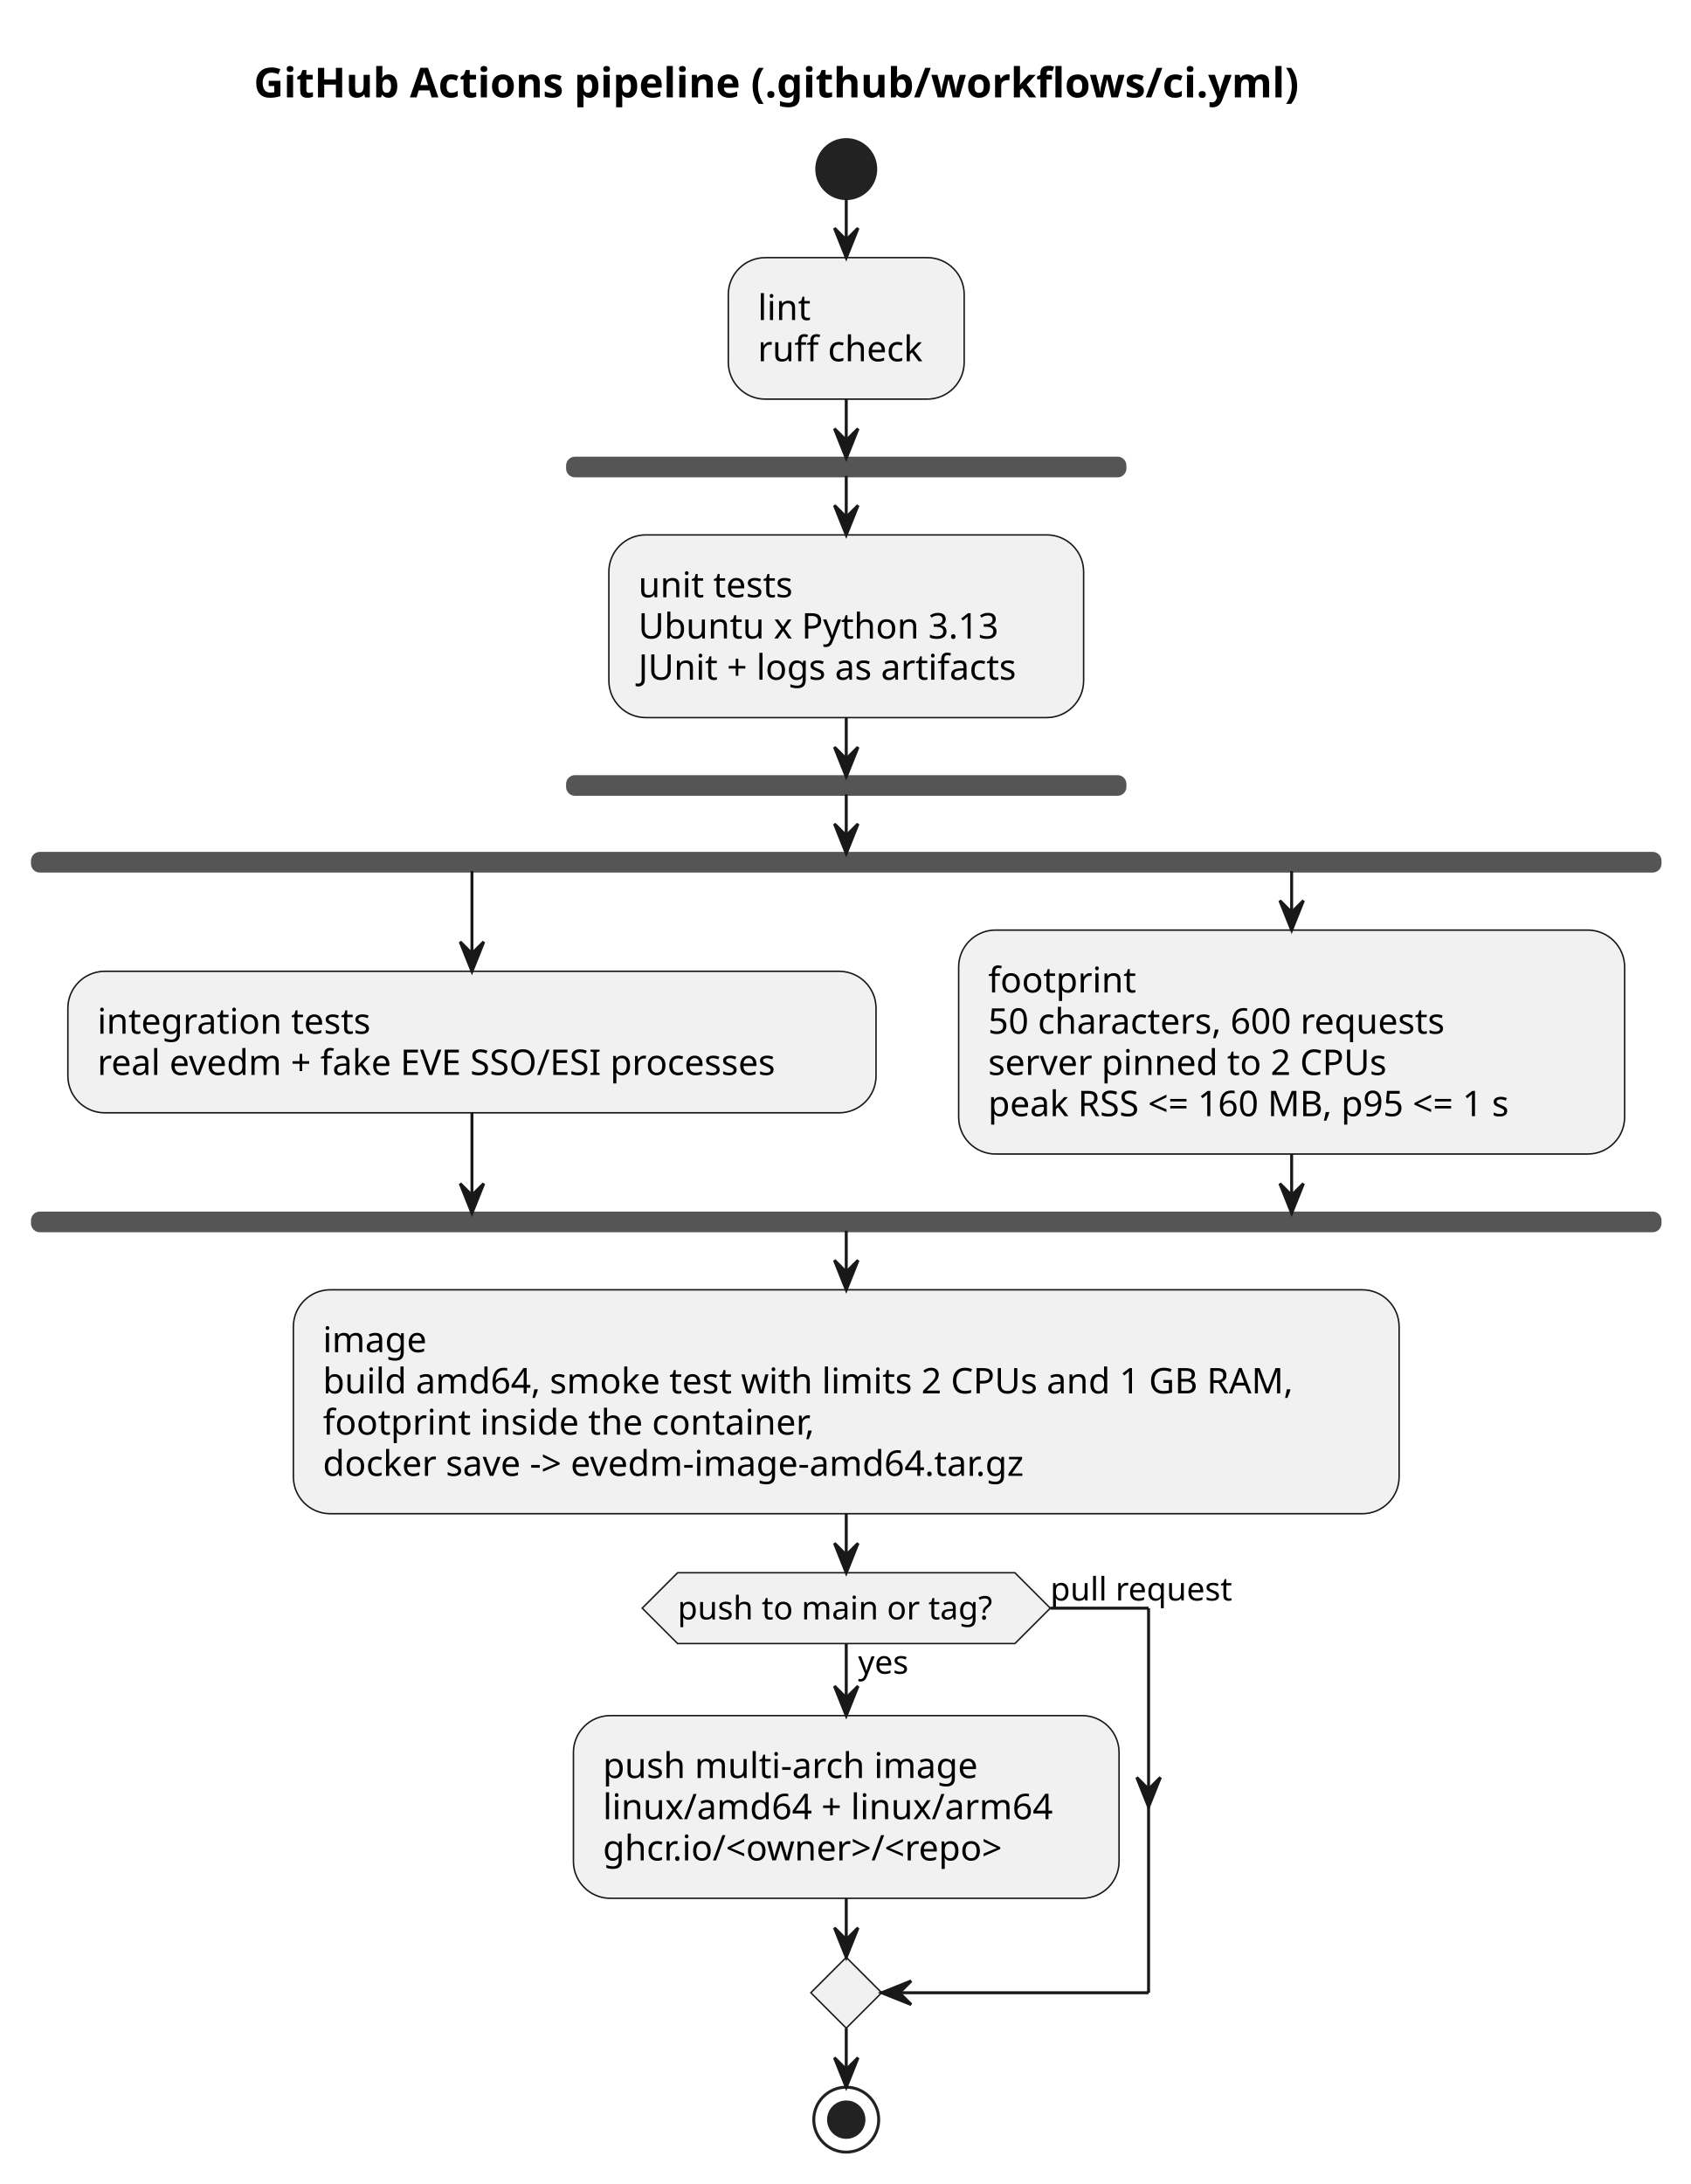
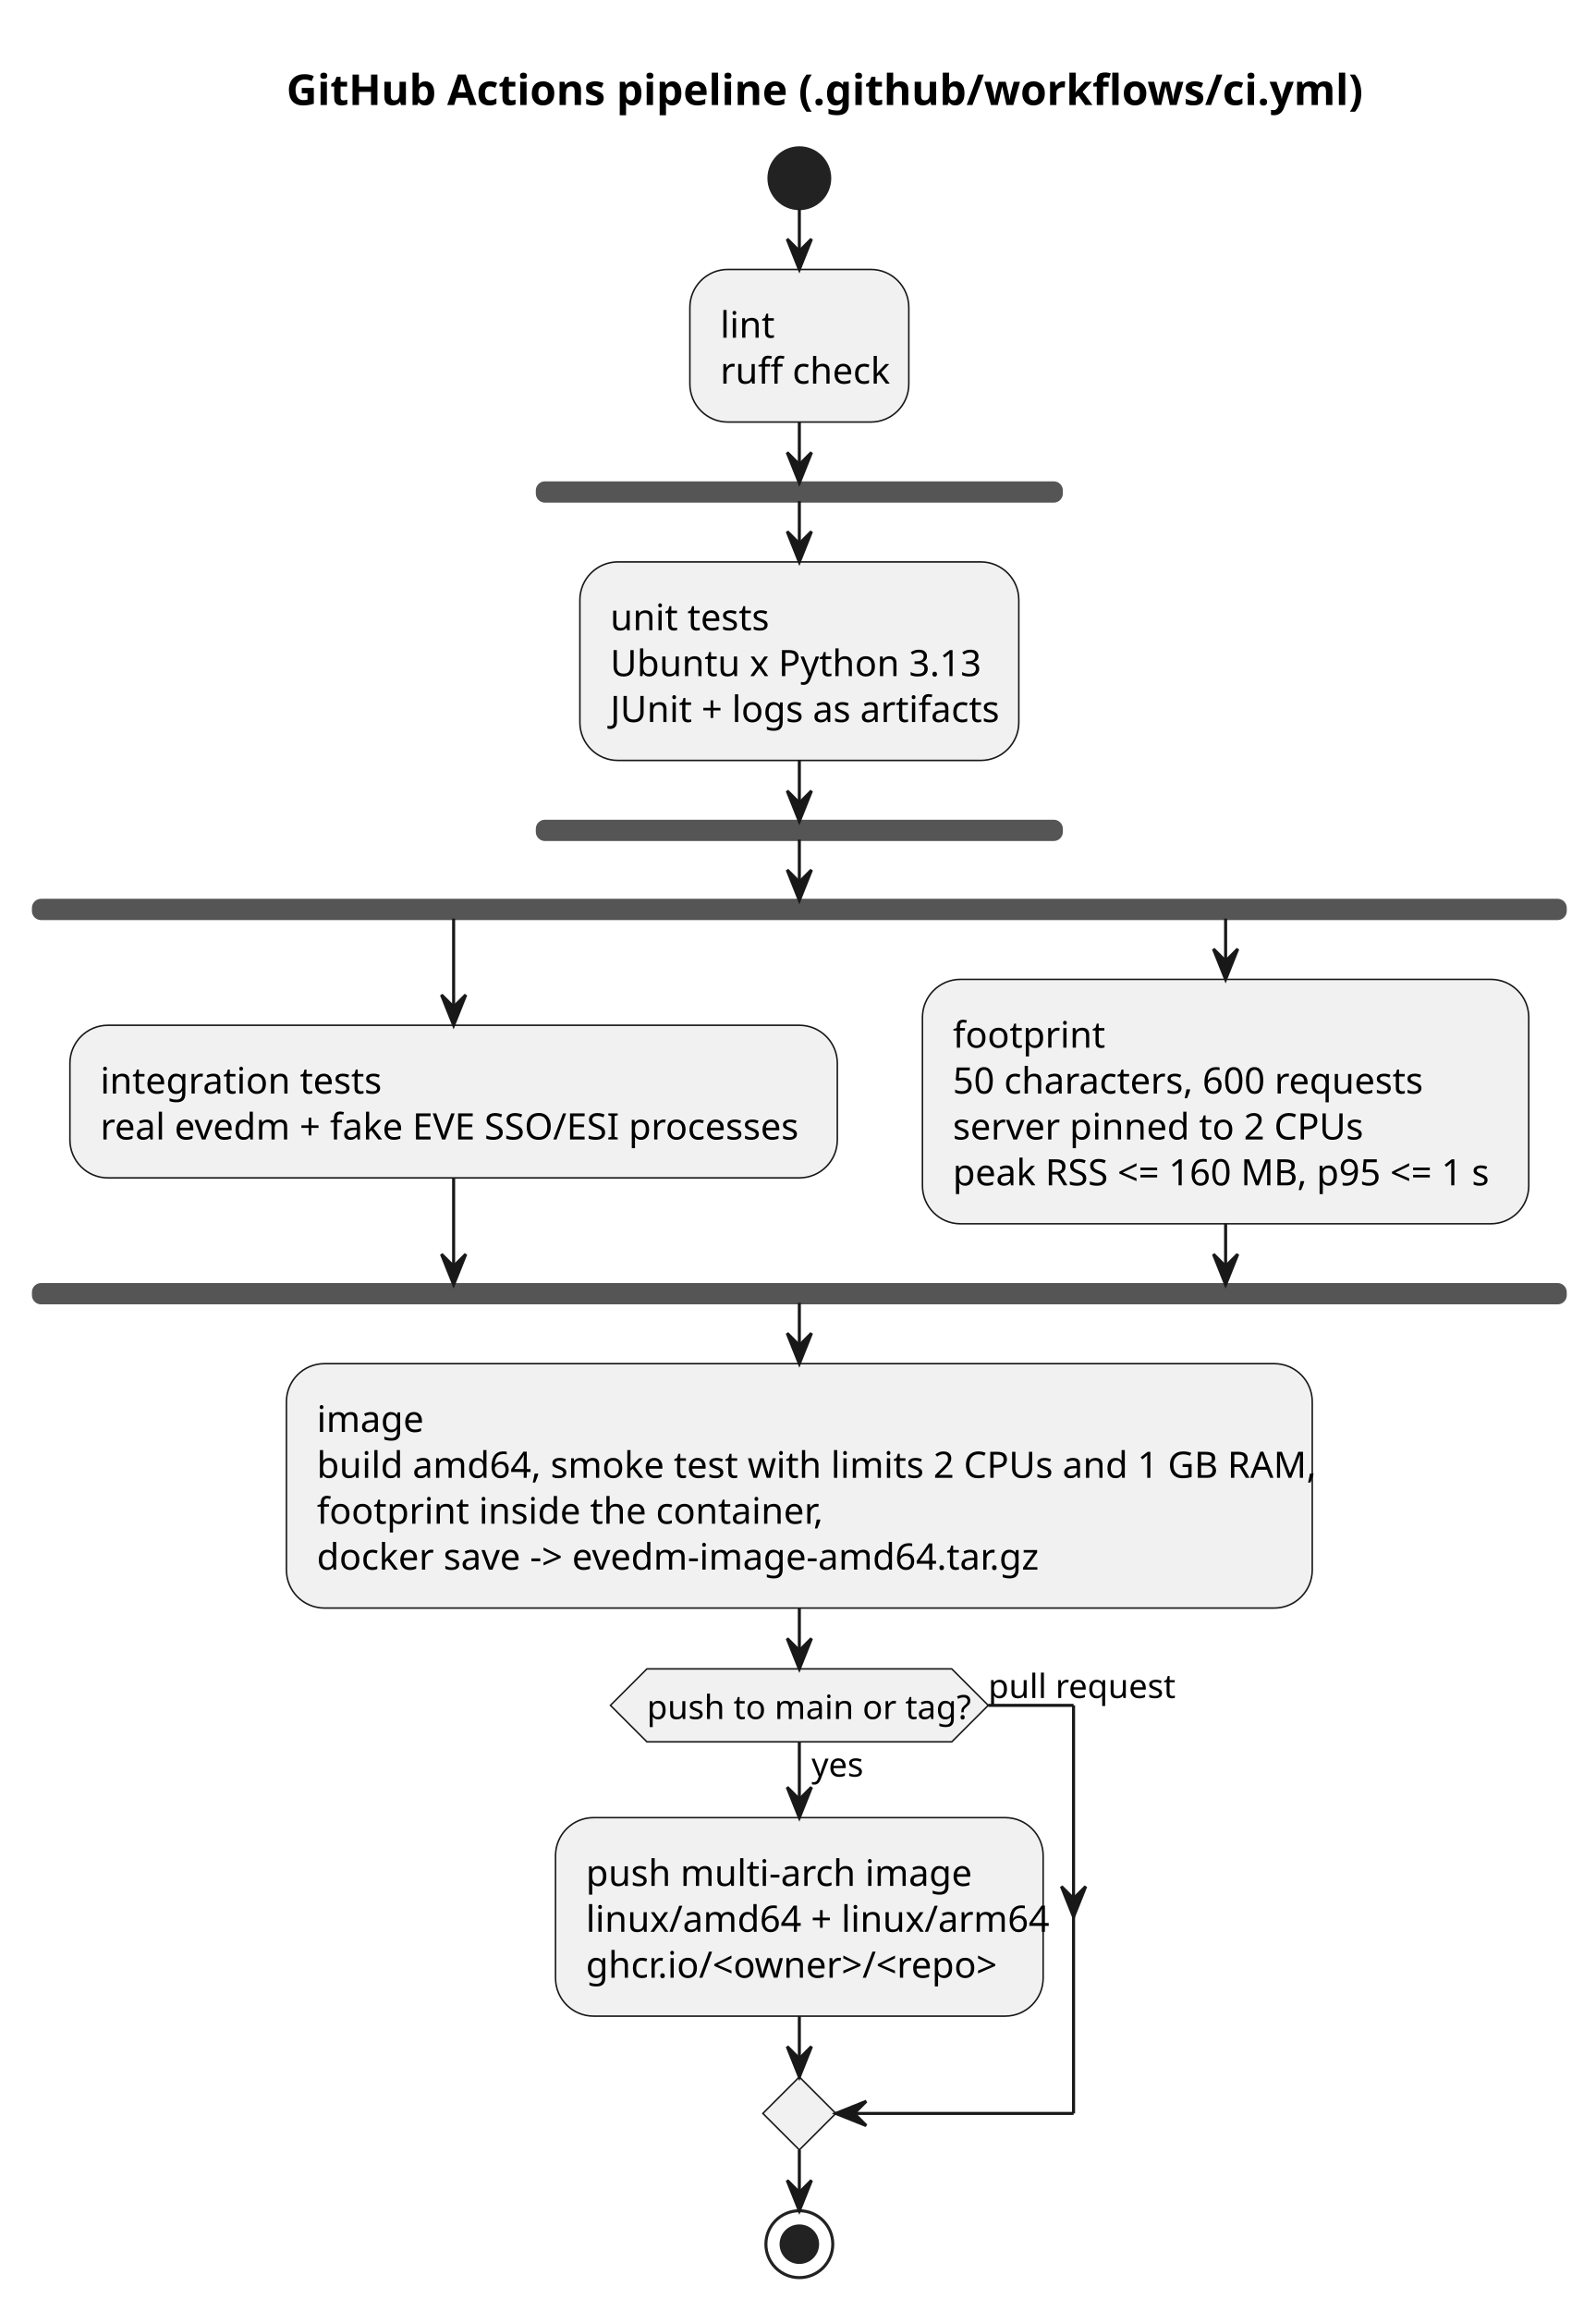
- <svg xmlns="http://www.w3.org/2000/svg" contentStyleType="text/css" height="740px" preserveAspectRatio="none" style="width:573px;height:740px;background:#FFFFFF;" version="1.1" viewBox="0 0 573 740" width="573px" zoomAndPan="magnify">
+ <svg xmlns="http://www.w3.org/2000/svg" contentStyleType="text/css" height="760px" preserveAspectRatio="none" style="width:525px;height:760px;background:#FFFFFF;" version="1.1" viewBox="0 0 525 760" width="525px" zoomAndPan="magnify">
  <defs />
  <g>
-     <text fill="#000000" font-family="sans-serif" font-size="14" font-weight="bold" lengthAdjust="spacing" textLength="398.528" x="86.017" y="32.995">GitHub Actions pipeline (.github/workflows/ci.yml)</text>
-     <ellipse cx="286.781" cy="57.297" fill="#222222" rx="10" ry="10" style="stroke:#222222;stroke-width:1;" />
-     <rect fill="#F1F1F1" height="47.938" rx="12.5" ry="12.5" style="stroke:#181818;stroke-width:0.5;" width="79.936" x="246.814" y="87.297" />
-     <text fill="#000000" font-family="sans-serif" font-size="12" lengthAdjust="spacing" textLength="18.979" x="256.813" y="108.436">lint</text>
-     <text fill="#000000" font-family="sans-serif" font-size="12" lengthAdjust="spacing" textLength="59.935" x="256.813" y="122.404">ruff check</text>
-     <rect fill="#555555" height="6" rx="2.5" ry="2.5" style="stroke:#555555;stroke-width:1;" width="188.889" x="192.337" y="155.234" />
-     <rect fill="#F1F1F1" height="61.906" rx="12.5" ry="12.5" style="stroke:#181818;stroke-width:0.5;" width="160.889" x="206.337" y="181.234" />
-     <text fill="#000000" font-family="sans-serif" font-size="12" lengthAdjust="spacing" textLength="56.361" x="216.337" y="202.373">unit tests</text>
-     <text fill="#000000" font-family="sans-serif" font-size="12" lengthAdjust="spacing" textLength="130.781" x="216.337" y="216.342">Ubuntu x Python 3.13</text>
-     <text fill="#000000" font-family="sans-serif" font-size="12" lengthAdjust="spacing" textLength="140.889" x="216.337" y="230.31">JUnit + logs as artifacts</text>
-     <rect fill="#555555" height="6" rx="2.5" ry="2.5" style="stroke:#555555;stroke-width:1;" width="188.889" x="192.337" y="263.141" />
-     <rect fill="#555555" height="6" rx="2.5" ry="2.5" style="stroke:#555555;stroke-width:1;" width="551.562" x="11" y="289.141" />
-     <rect fill="#F1F1F1" height="47.938" rx="12.5" ry="12.5" style="stroke:#181818;stroke-width:0.5;" width="273.875" x="23" y="329.109" />
-     <text fill="#000000" font-family="sans-serif" font-size="12" lengthAdjust="spacing" textLength="99.029" x="33" y="350.248">integration tests</text>
-     <text fill="#000000" font-family="sans-serif" font-size="12" lengthAdjust="spacing" textLength="253.875" x="33" y="364.217">real evedm + fake EVE SSO/ESI processes</text>
-     <rect fill="#F1F1F1" height="75.875" rx="12.5" ry="12.5" style="stroke:#181818;stroke-width:0.5;" width="225.688" x="324.875" y="315.141" />
-     <text fill="#000000" font-family="sans-serif" font-size="12" lengthAdjust="spacing" textLength="51.809" x="334.875" y="336.279">footprint</text>
-     <text fill="#000000" font-family="sans-serif" font-size="12" lengthAdjust="spacing" textLength="169.277" x="334.875" y="350.248">50 characters, 600 requests</text>
-     <text fill="#000000" font-family="sans-serif" font-size="12" lengthAdjust="spacing" textLength="144.738" x="334.875" y="364.217">server pinned to 2 CPUs</text>
-     <text fill="#000000" font-family="sans-serif" font-size="12" lengthAdjust="spacing" textLength="205.688" x="334.875" y="378.185">peak RSS &lt;= 160 MB, p95 &lt;= 1 s</text>
-     <rect fill="#555555" height="6" rx="2.5" ry="2.5" style="stroke:#555555;stroke-width:1;" width="551.562" x="11" y="411.016" />
-     <rect fill="#F1F1F1" height="75.875" rx="12.5" ry="12.5" style="stroke:#181818;stroke-width:0.5;" width="374.721" x="99.421" y="437.016" />
-     <text fill="#000000" font-family="sans-serif" font-size="12" lengthAdjust="spacing" textLength="37.377" x="109.421" y="458.154">image</text>
-     <text fill="#000000" font-family="sans-serif" font-size="12" lengthAdjust="spacing" textLength="354.721" x="109.421" y="472.123">build amd64, smoke test with limits 2 CPUs and 1 GB RAM,</text>
-     <text fill="#000000" font-family="sans-serif" font-size="12" lengthAdjust="spacing" textLength="179.144" x="109.421" y="486.092">footprint inside the container,</text>
-     <text fill="#000000" font-family="sans-serif" font-size="12" lengthAdjust="spacing" textLength="262.418" x="109.421" y="500.06">docker save -&gt; evedm-image-amd64.tar.gz</text>
-     <rect fill="#F1F1F1" height="61.906" rx="12.5" ry="12.5" style="stroke:#181818;stroke-width:0.5;" width="184.906" x="194.328" y="581.293" />
-     <text fill="#000000" font-family="sans-serif" font-size="12" lengthAdjust="spacing" textLength="135.574" x="204.328" y="602.432">push multi-arch image</text>
-     <text fill="#000000" font-family="sans-serif" font-size="12" lengthAdjust="spacing" textLength="164.906" x="204.328" y="616.4">linux/amd64 + linux/arm64</text>
-     <text fill="#000000" font-family="sans-serif" font-size="12" lengthAdjust="spacing" textLength="153.902" x="204.328" y="630.369">ghcr.io/&lt;owner&gt;/&lt;repo&gt;</text>
-     <polygon fill="#F1F1F1" points="229.633,532.891,343.93,532.891,355.93,544.891,343.93,556.891,229.633,556.891,217.633,544.891,229.633,532.891" style="stroke:#181818;stroke-width:0.5;" />
-     <text fill="#000000" font-family="sans-serif" font-size="11" lengthAdjust="spacing" textLength="19.008" x="290.781" y="567.101">yes</text>
-     <text fill="#000000" font-family="sans-serif" font-size="11" lengthAdjust="spacing" textLength="114.297" x="229.633" y="548.699">push to main or tag?</text>
-     <text fill="#000000" font-family="sans-serif" font-size="11" lengthAdjust="spacing" textLength="65.619" x="355.93" y="542.296">pull request</text>
-     <polygon fill="#F1F1F1" points="286.781,663.199,298.781,675.199,286.781,687.199,274.781,675.199,286.781,663.199" style="stroke:#181818;stroke-width:0.5;" />
-     <ellipse cx="286.781" cy="718.199" fill="none" rx="11" ry="11" style="stroke:#222222;stroke-width:1;" />
-     <ellipse cx="286.781" cy="718.199" fill="#222222" rx="6" ry="6" style="stroke:#222222;stroke-width:1;" />
-     <line style="stroke:#181818;stroke-width:1;" x1="286.781" x2="286.781" y1="67.297" y2="87.297" />
-     <polygon fill="#181818" points="282.781,77.297,286.781,87.297,290.781,77.297,286.781,81.297" style="stroke:#181818;stroke-width:1;" />
-     <line style="stroke:#181818;stroke-width:1;" x1="286.781" x2="286.781" y1="161.234" y2="181.234" />
-     <polygon fill="#181818" points="282.781,171.234,286.781,181.234,290.781,171.234,286.781,175.234" style="stroke:#181818;stroke-width:1;" />
-     <line style="stroke:#181818;stroke-width:1;" x1="286.781" x2="286.781" y1="243.141" y2="263.141" />
-     <polygon fill="#181818" points="282.781,253.141,286.781,263.141,290.781,253.141,286.781,257.141" style="stroke:#181818;stroke-width:1;" />
-     <line style="stroke:#181818;stroke-width:1;" x1="286.781" x2="286.781" y1="135.234" y2="155.234" />
-     <polygon fill="#181818" points="282.781,145.234,286.781,155.234,290.781,145.234,286.781,149.234" style="stroke:#181818;stroke-width:1;" />
-     <line style="stroke:#181818;stroke-width:1;" x1="159.938" x2="159.938" y1="295.141" y2="329.109" />
-     <polygon fill="#181818" points="155.938,319.109,159.938,329.109,163.938,319.109,159.938,323.109" style="stroke:#181818;stroke-width:1;" />
-     <line style="stroke:#181818;stroke-width:1;" x1="437.719" x2="437.719" y1="295.141" y2="315.141" />
-     <polygon fill="#181818" points="433.719,305.141,437.719,315.141,441.719,305.141,437.719,309.141" style="stroke:#181818;stroke-width:1;" />
-     <line style="stroke:#181818;stroke-width:1;" x1="159.938" x2="159.938" y1="377.047" y2="411.016" />
-     <polygon fill="#181818" points="155.938,401.016,159.938,411.016,163.938,401.016,159.938,405.016" style="stroke:#181818;stroke-width:1;" />
-     <line style="stroke:#181818;stroke-width:1;" x1="437.719" x2="437.719" y1="391.016" y2="411.016" />
-     <polygon fill="#181818" points="433.719,401.016,437.719,411.016,441.719,401.016,437.719,405.016" style="stroke:#181818;stroke-width:1;" />
-     <line style="stroke:#181818;stroke-width:1;" x1="286.781" x2="286.781" y1="269.141" y2="289.141" />
-     <polygon fill="#181818" points="282.781,279.141,286.781,289.141,290.781,279.141,286.781,283.141" style="stroke:#181818;stroke-width:1;" />
-     <line style="stroke:#181818;stroke-width:1;" x1="286.781" x2="286.781" y1="417.016" y2="437.016" />
-     <polygon fill="#181818" points="282.781,427.016,286.781,437.016,290.781,427.016,286.781,431.016" style="stroke:#181818;stroke-width:1;" />
-     <line style="stroke:#181818;stroke-width:1;" x1="286.781" x2="286.781" y1="556.891" y2="581.293" />
-     <polygon fill="#181818" points="282.781,571.293,286.781,581.293,290.781,571.293,286.781,575.293" style="stroke:#181818;stroke-width:1;" />
-     <line style="stroke:#181818;stroke-width:1;" x1="355.93" x2="389.234" y1="544.891" y2="544.891" />
-     <polygon fill="#181818" points="385.234,602.246,389.234,612.246,393.234,602.246,389.234,606.246" style="stroke:#181818;stroke-width:1;" />
-     <line style="stroke:#181818;stroke-width:1;" x1="389.234" x2="389.234" y1="544.891" y2="675.199" />
-     <line style="stroke:#181818;stroke-width:1;" x1="389.234" x2="298.781" y1="675.199" y2="675.199" />
-     <polygon fill="#181818" points="308.781,671.199,298.781,675.199,308.781,679.199,304.781,675.199" style="stroke:#181818;stroke-width:1;" />
-     <line style="stroke:#181818;stroke-width:1;" x1="286.781" x2="286.781" y1="643.199" y2="663.199" />
-     <polygon fill="#181818" points="282.781,653.199,286.781,663.199,290.781,653.199,286.781,657.199" style="stroke:#181818;stroke-width:1;" />
-     <line style="stroke:#181818;stroke-width:1;" x1="286.781" x2="286.781" y1="512.891" y2="532.891" />
-     <polygon fill="#181818" points="282.781,522.891,286.781,532.891,290.781,522.891,286.781,526.891" style="stroke:#181818;stroke-width:1;" />
-     <line style="stroke:#181818;stroke-width:1;" x1="286.781" x2="286.781" y1="687.199" y2="707.199" />
-     <polygon fill="#181818" points="282.781,697.199,286.781,707.199,290.781,697.199,286.781,701.199" style="stroke:#181818;stroke-width:1;" />
+     <text fill="#000000" font-family="sans-serif" font-size="14" font-weight="bold" lengthAdjust="spacing" textLength="334.455" x="94.218" y="34.533">GitHub Actions pipeline (.github/workflows/ci.yml)</text>
+     <ellipse cx="262.945" cy="58.609" fill="#222222" rx="10" ry="10" style="stroke:#222222;stroke-width:1.0;" />
+     <rect fill="#F1F1F1" height="50.188" rx="12.5" ry="12.5" style="stroke:#181818;stroke-width:0.5;" width="72.019" x="226.935" y="88.609" />
+     <text fill="#000000" font-family="sans-serif" font-size="12" lengthAdjust="spacing" textLength="15.34" x="236.935" y="111.066">lint</text>
+     <text fill="#000000" font-family="sans-serif" font-size="12" lengthAdjust="spacing" textLength="52.02" x="236.935" y="126.16">ruff check</text>
+     <rect fill="#555555" height="6" rx="2.5" ry="2.5" style="stroke:#555555;stroke-width:1.0;" width="172.383" x="176.754" y="158.797" />
+     <rect fill="#F1F1F1" height="65.281" rx="12.5" ry="12.5" style="stroke:#181818;stroke-width:0.5;" width="144.383" x="190.754" y="184.797" />
+     <text fill="#000000" font-family="sans-serif" font-size="12" lengthAdjust="spacing" textLength="48.023" x="200.754" y="207.254">unit tests</text>
+     <text fill="#000000" font-family="sans-serif" font-size="12" lengthAdjust="spacing" textLength="115.412" x="200.754" y="222.348">Ubuntu x Python 3.13</text>
+     <text fill="#000000" font-family="sans-serif" font-size="12" lengthAdjust="spacing" textLength="124.383" x="200.754" y="237.441">JUnit + logs as artifacts</text>
+     <rect fill="#555555" height="6" rx="2.5" ry="2.5" style="stroke:#555555;stroke-width:1.0;" width="172.383" x="176.754" y="270.078" />
+     <rect fill="#555555" height="6" rx="2.5" ry="2.5" style="stroke:#555555;stroke-width:1.0;" width="503.891" x="11" y="296.078" />
+     <rect fill="#F1F1F1" height="50.188" rx="12.5" ry="12.5" style="stroke:#181818;stroke-width:0.5;" width="252.441" x="23" y="337.172" />
+     <text fill="#000000" font-family="sans-serif" font-size="12" lengthAdjust="spacing" textLength="84.715" x="33" y="359.629">integration tests</text>
+     <text fill="#000000" font-family="sans-serif" font-size="12" lengthAdjust="spacing" textLength="232.441" x="33" y="374.723">real evedm + fake EVE SSO/ESI processes</text>
+     <rect fill="#F1F1F1" height="80.375" rx="12.5" ry="12.5" style="stroke:#181818;stroke-width:0.5;" width="199.449" x="303.441" y="322.078" />
+     <text fill="#000000" font-family="sans-serif" font-size="12" lengthAdjust="spacing" textLength="43.359" x="313.441" y="344.535">footprint</text>
+     <text fill="#000000" font-family="sans-serif" font-size="12" lengthAdjust="spacing" textLength="148.752" x="313.441" y="359.629">50 characters, 600 requests</text>
+     <text fill="#000000" font-family="sans-serif" font-size="12" lengthAdjust="spacing" textLength="130.728" x="313.441" y="374.723">server pinned to 2 CPUs</text>
+     <text fill="#000000" font-family="sans-serif" font-size="12" lengthAdjust="spacing" textLength="179.449" x="313.441" y="389.816">peak RSS &lt;= 160 MB, p95 &lt;= 1 s</text>
+     <rect fill="#555555" height="6" rx="2.5" ry="2.5" style="stroke:#555555;stroke-width:1.0;" width="503.891" x="11" y="422.453" />
+     <rect fill="#F1F1F1" height="80.375" rx="12.5" ry="12.5" style="stroke:#181818;stroke-width:0.5;" width="337.449" x="94.221" y="448.453" />
+     <text fill="#000000" font-family="sans-serif" font-size="12" lengthAdjust="spacing" textLength="32.684" x="104.221" y="470.91">image</text>
+     <text fill="#000000" font-family="sans-serif" font-size="12" lengthAdjust="spacing" textLength="317.449" x="104.221" y="486.004">build amd64, smoke test with limits 2 CPUs and 1 GB RAM,</text>
+     <text fill="#000000" font-family="sans-serif" font-size="12" lengthAdjust="spacing" textLength="154.096" x="104.221" y="501.098">footprint inside the container,</text>
+     <text fill="#000000" font-family="sans-serif" font-size="12" lengthAdjust="spacing" textLength="229.102" x="104.221" y="516.191">docker save -&gt; evedm-image-amd64.tar.gz</text>
+     <rect fill="#F1F1F1" height="65.281" rx="12.5" ry="12.5" style="stroke:#181818;stroke-width:0.5;" width="160.408" x="182.741" y="597.746" />
+     <text fill="#000000" font-family="sans-serif" font-size="12" lengthAdjust="spacing" textLength="118.049" x="192.741" y="620.203">push multi-arch image</text>
+     <text fill="#000000" font-family="sans-serif" font-size="12" lengthAdjust="spacing" textLength="140.408" x="192.741" y="635.297">linux/amd64 + linux/arm64</text>
+     <text fill="#000000" font-family="sans-serif" font-size="12" lengthAdjust="spacing" textLength="127.418" x="192.741" y="650.391">ghcr.io/&lt;owner&gt;/&lt;repo&gt;</text>
+     <polygon fill="#F1F1F1" points="212.804,548.828,313.087,548.828,325.087,560.828,313.087,572.828,212.804,572.828,200.804,560.828,212.804,548.828" style="stroke:#181818;stroke-width:0.5;" />
+     <text fill="#000000" font-family="sans-serif" font-size="11" lengthAdjust="spacing" textLength="17.118" x="266.945" y="584.247">yes</text>
+     <text fill="#000000" font-family="sans-serif" font-size="11" lengthAdjust="spacing" textLength="100.284" x="212.804" y="565.329">push to main or tag?</text>
+     <text fill="#000000" font-family="sans-serif" font-size="11" lengthAdjust="spacing" textLength="56.869" x="325.087" y="558.411">pull request</text>
+     <polygon fill="#F1F1F1" points="262.945,683.027,274.945,695.027,262.945,707.027,250.945,695.027,262.945,683.027" style="stroke:#181818;stroke-width:0.5;" />
+     <ellipse cx="262.945" cy="738.027" fill="none" rx="11" ry="11" style="stroke:#222222;stroke-width:1.0;" />
+     <ellipse cx="262.945" cy="738.027" fill="#222222" rx="6" ry="6" style="stroke:#222222;stroke-width:1.0;" />
+     <line style="stroke:#181818;stroke-width:1.0;" x1="262.945" x2="262.945" y1="68.609" y2="88.609" />
+     <polygon fill="#181818" points="258.945,78.609,262.945,88.609,266.945,78.609,262.945,82.609" style="stroke:#181818;stroke-width:1.0;" />
+     <line style="stroke:#181818;stroke-width:1.0;" x1="262.945" x2="262.945" y1="164.797" y2="184.797" />
+     <polygon fill="#181818" points="258.945,174.797,262.945,184.797,266.945,174.797,262.945,178.797" style="stroke:#181818;stroke-width:1.0;" />
+     <line style="stroke:#181818;stroke-width:1.0;" x1="262.945" x2="262.945" y1="250.078" y2="270.078" />
+     <polygon fill="#181818" points="258.945,260.078,262.945,270.078,266.945,260.078,262.945,264.078" style="stroke:#181818;stroke-width:1.0;" />
+     <line style="stroke:#181818;stroke-width:1.0;" x1="262.945" x2="262.945" y1="138.797" y2="158.797" />
+     <polygon fill="#181818" points="258.945,148.797,262.945,158.797,266.945,148.797,262.945,152.797" style="stroke:#181818;stroke-width:1.0;" />
+     <line style="stroke:#181818;stroke-width:1.0;" x1="149.221" x2="149.221" y1="302.078" y2="337.172" />
+     <polygon fill="#181818" points="145.221,327.172,149.221,337.172,153.221,327.172,149.221,331.172" style="stroke:#181818;stroke-width:1.0;" />
+     <line style="stroke:#181818;stroke-width:1.0;" x1="403.166" x2="403.166" y1="302.078" y2="322.078" />
+     <polygon fill="#181818" points="399.166,312.078,403.166,322.078,407.166,312.078,403.166,316.078" style="stroke:#181818;stroke-width:1.0;" />
+     <line style="stroke:#181818;stroke-width:1.0;" x1="149.221" x2="149.221" y1="387.359" y2="422.453" />
+     <polygon fill="#181818" points="145.221,412.453,149.221,422.453,153.221,412.453,149.221,416.453" style="stroke:#181818;stroke-width:1.0;" />
+     <line style="stroke:#181818;stroke-width:1.0;" x1="403.166" x2="403.166" y1="402.453" y2="422.453" />
+     <polygon fill="#181818" points="399.166,412.453,403.166,422.453,407.166,412.453,403.166,416.453" style="stroke:#181818;stroke-width:1.0;" />
+     <line style="stroke:#181818;stroke-width:1.0;" x1="262.945" x2="262.945" y1="276.078" y2="296.078" />
+     <polygon fill="#181818" points="258.945,286.078,262.945,296.078,266.945,286.078,262.945,290.078" style="stroke:#181818;stroke-width:1.0;" />
+     <line style="stroke:#181818;stroke-width:1.0;" x1="262.945" x2="262.945" y1="428.453" y2="448.453" />
+     <polygon fill="#181818" points="258.945,438.453,262.945,448.453,266.945,438.453,262.945,442.453" style="stroke:#181818;stroke-width:1.0;" />
+     <line style="stroke:#181818;stroke-width:1.0;" x1="262.945" x2="262.945" y1="572.828" y2="597.746" />
+     <polygon fill="#181818" points="258.945,587.746,262.945,597.746,266.945,587.746,262.945,591.746" style="stroke:#181818;stroke-width:1.0;" />
+     <line style="stroke:#181818;stroke-width:1.0;" x1="325.087" x2="353.149" y1="560.828" y2="560.828" />
+     <polygon fill="#181818" points="349.149,620.387,353.149,630.387,357.149,620.387,353.149,624.387" style="stroke:#181818;stroke-width:1.0;" />
+     <line style="stroke:#181818;stroke-width:1.0;" x1="353.149" x2="353.149" y1="560.828" y2="695.027" />
+     <line style="stroke:#181818;stroke-width:1.0;" x1="353.149" x2="274.945" y1="695.027" y2="695.027" />
+     <polygon fill="#181818" points="284.945,691.027,274.945,695.027,284.945,699.027,280.945,695.027" style="stroke:#181818;stroke-width:1.0;" />
+     <line style="stroke:#181818;stroke-width:1.0;" x1="262.945" x2="262.945" y1="663.027" y2="683.027" />
+     <polygon fill="#181818" points="258.945,673.027,262.945,683.027,266.945,673.027,262.945,677.027" style="stroke:#181818;stroke-width:1.0;" />
+     <line style="stroke:#181818;stroke-width:1.0;" x1="262.945" x2="262.945" y1="528.828" y2="548.828" />
+     <polygon fill="#181818" points="258.945,538.828,262.945,548.828,266.945,538.828,262.945,542.828" style="stroke:#181818;stroke-width:1.0;" />
+     <line style="stroke:#181818;stroke-width:1.0;" x1="262.945" x2="262.945" y1="707.027" y2="727.027" />
+     <polygon fill="#181818" points="258.945,717.027,262.945,727.027,266.945,717.027,262.945,721.027" style="stroke:#181818;stroke-width:1.0;" />
  </g>
</svg>
